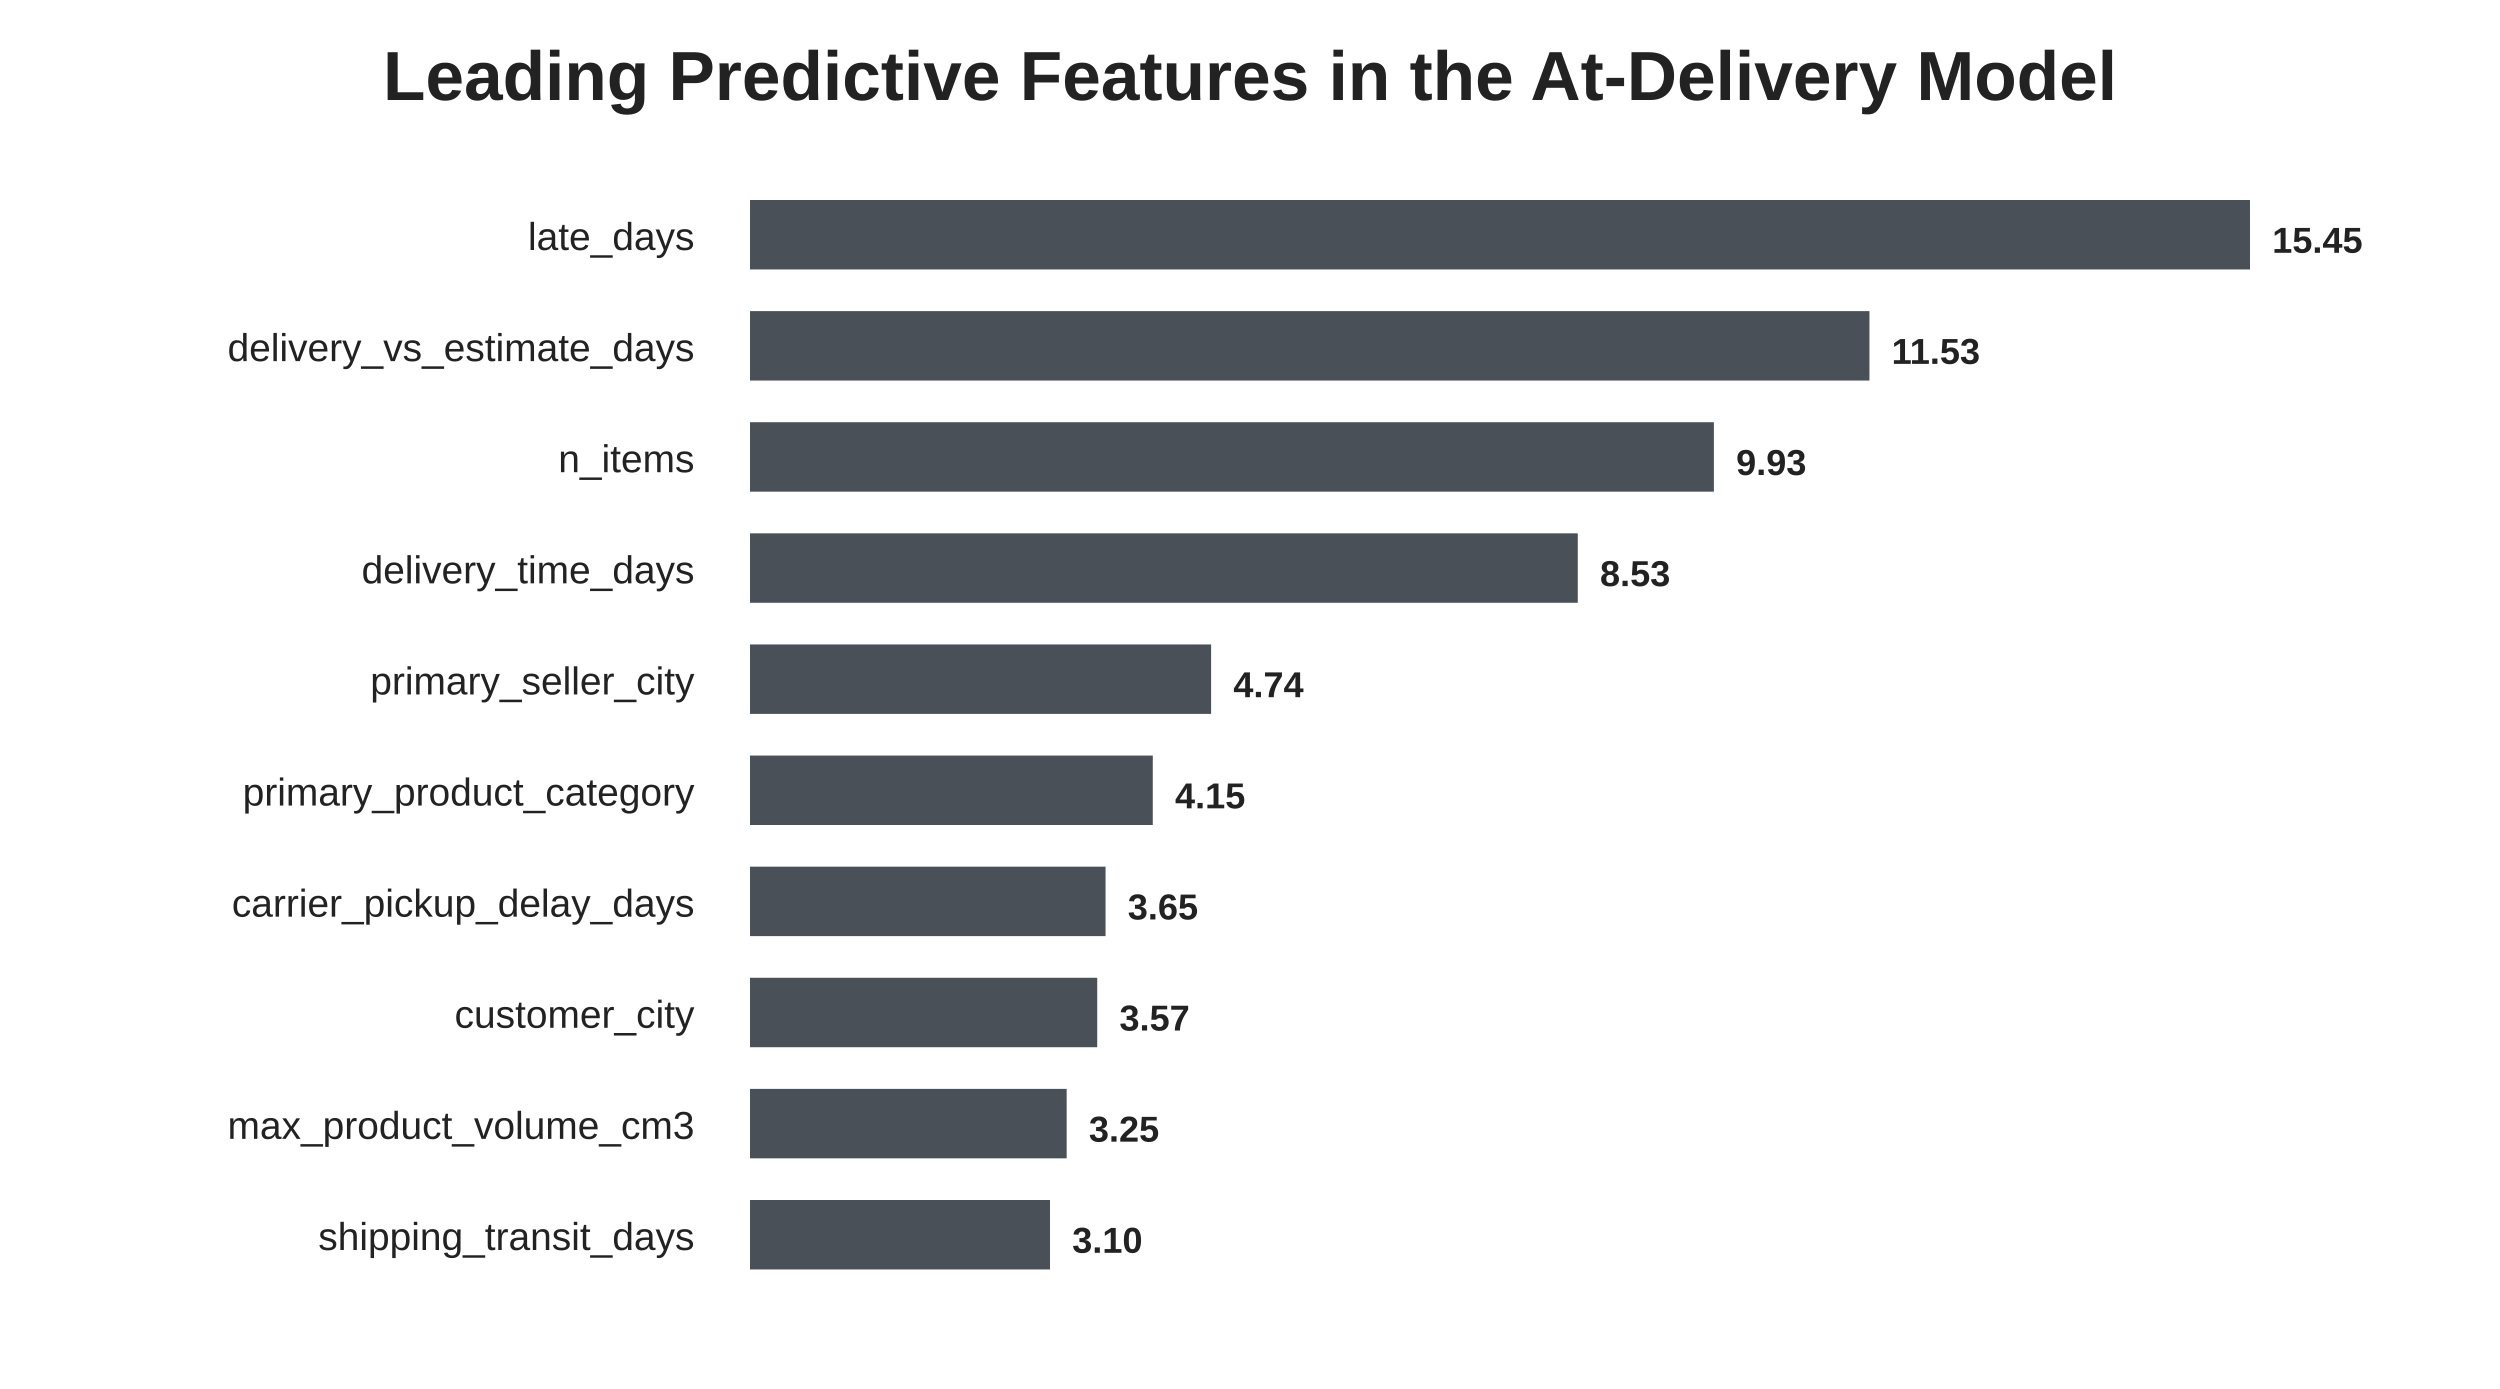
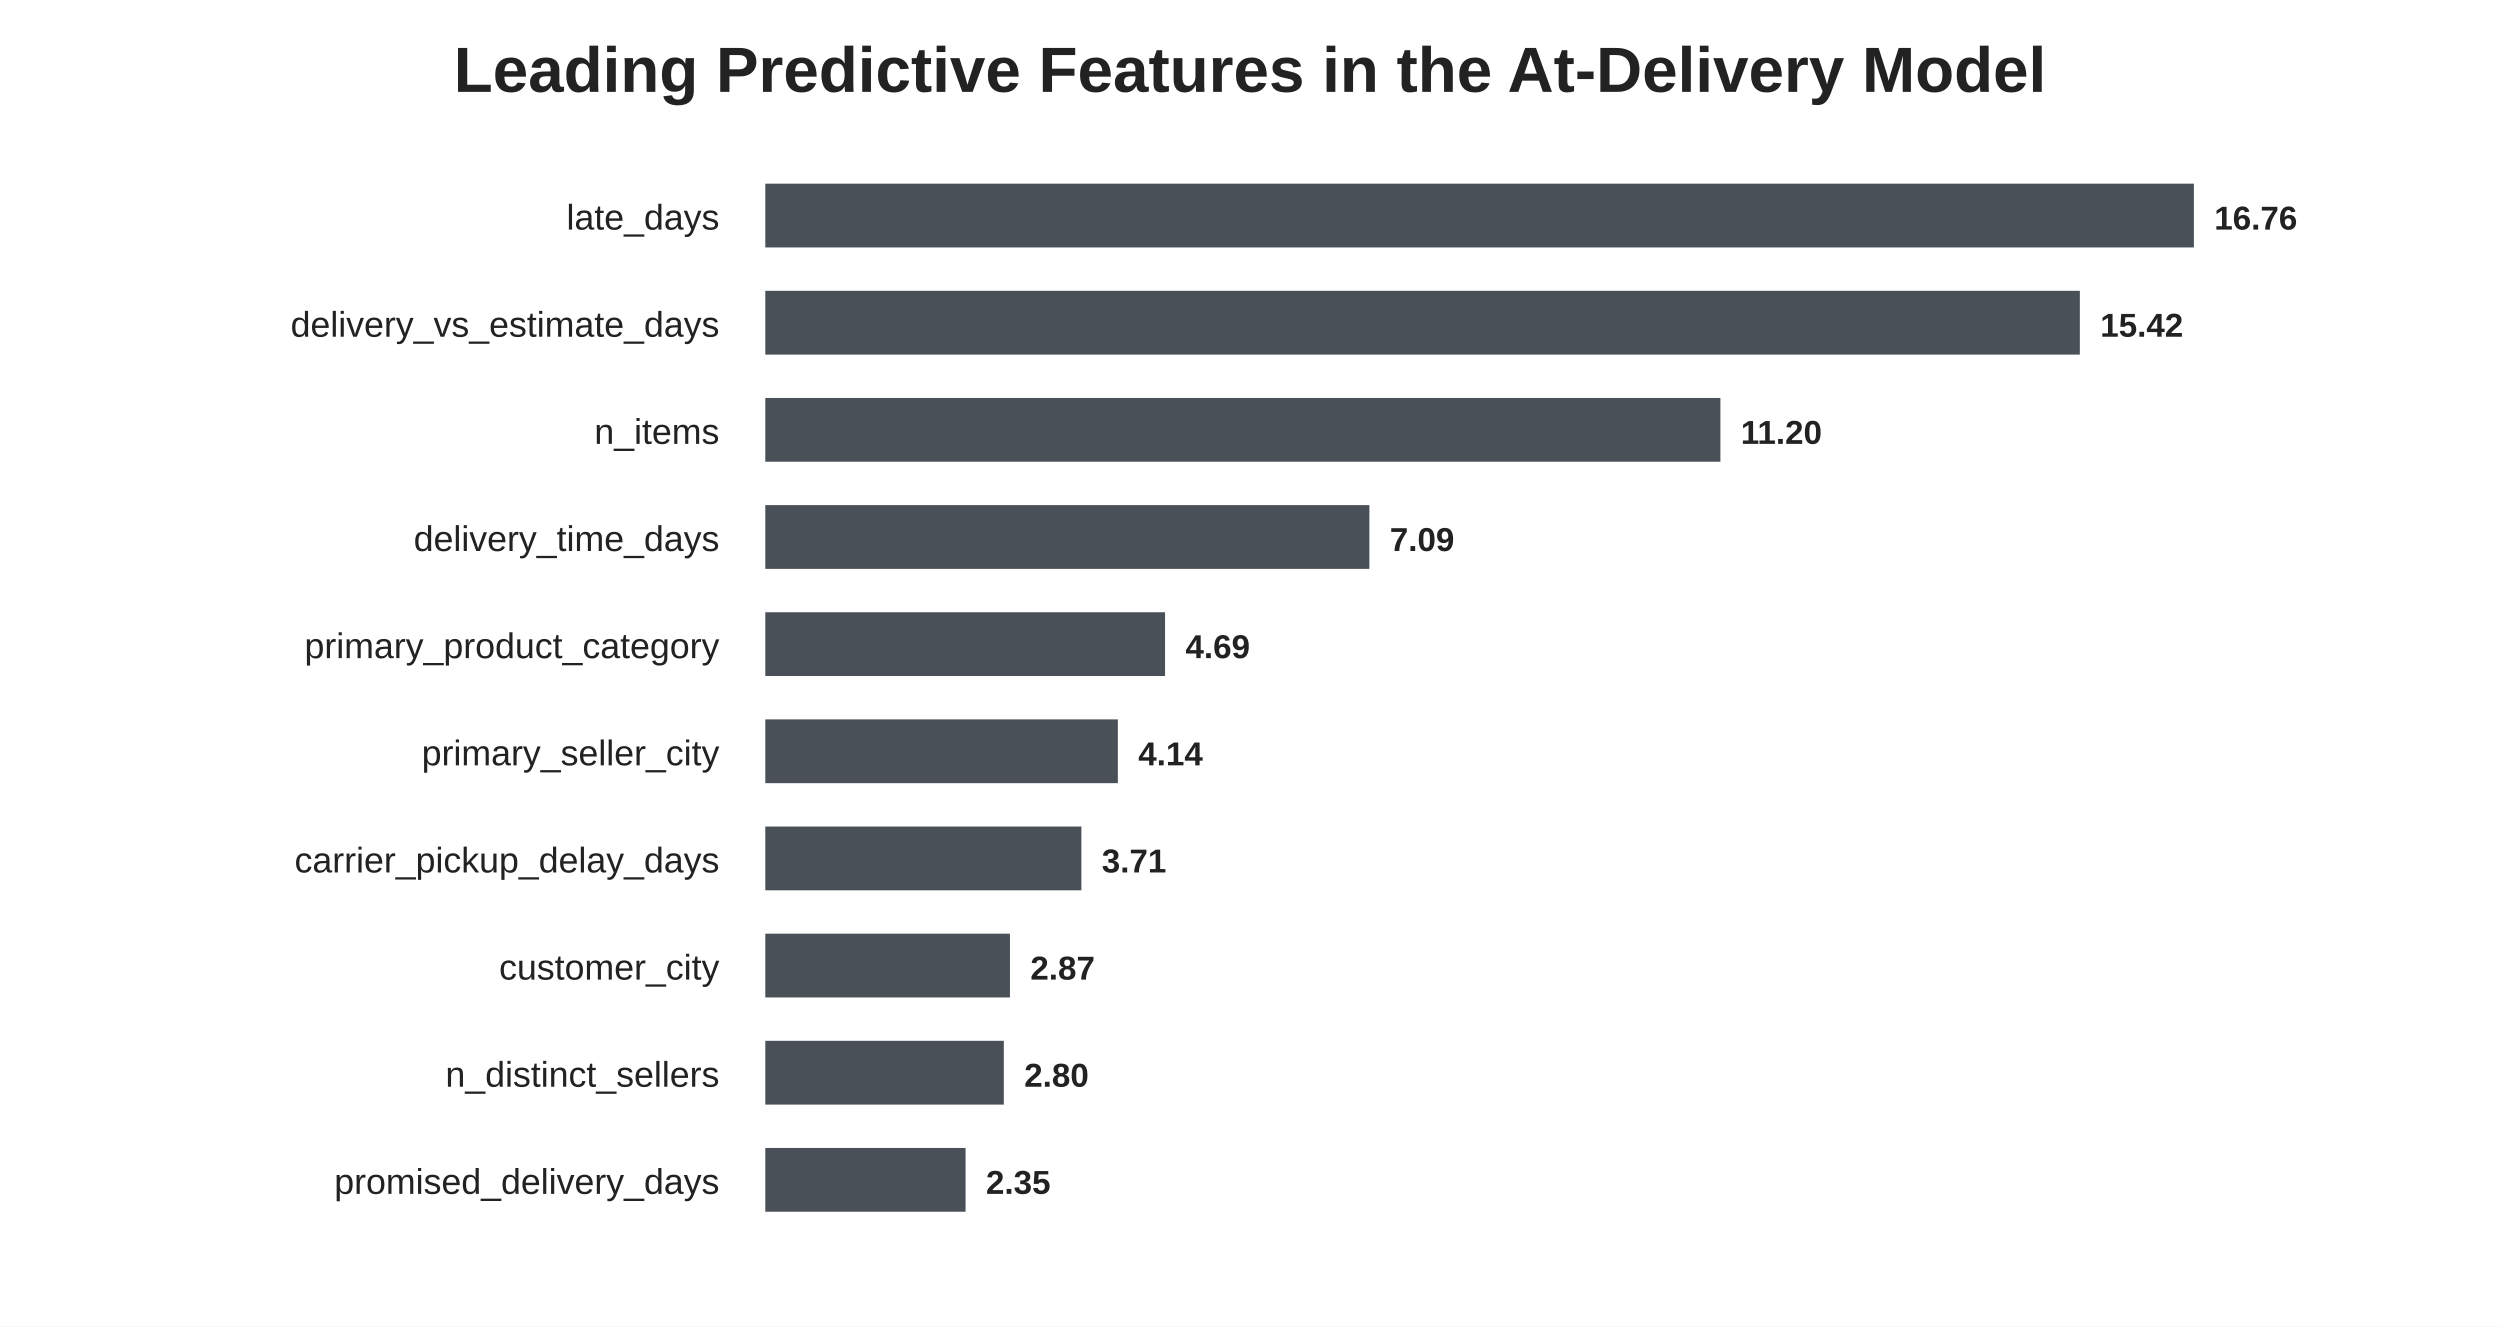
- <svg xmlns="http://www.w3.org/2000/svg" width="900" height="500">
-   <rect width="900" height="500" fill="white" />
+ <svg xmlns="http://www.w3.org/2000/svg" width="980" height="520" viewBox="0 0 980 520">
+   <rect width="100%" height="100%" fill="white" />
  <style>text{font-family:Arial,sans-serif;fill:#222}.t{font-size:25px;font-weight:700}.l{font-size:14px}.v{font-size:13px;font-weight:700}</style>
-   <text x="450" y="36" text-anchor="middle" class="t">Leading Predictive Features in the At-Delivery Model</text>
-   <g class="l">
-     <text x="250" y="90" text-anchor="end">late_days</text>
-     <text x="250" y="130" text-anchor="end">delivery_vs_estimate_days</text>
-     <text x="250" y="170" text-anchor="end">n_items</text>
-     <text x="250" y="210" text-anchor="end">delivery_time_days</text>
-     <text x="250" y="250" text-anchor="end">primary_seller_city</text>
-     <text x="250" y="290" text-anchor="end">primary_product_category</text>
-     <text x="250" y="330" text-anchor="end">carrier_pickup_delay_days</text>
-     <text x="250" y="370" text-anchor="end">customer_city</text>
-     <text x="250" y="410" text-anchor="end">max_product_volume_cm3</text>
-     <text x="250" y="450" text-anchor="end">shipping_transit_days</text>
-   </g>
-   <g fill="#495057">
-     <rect x="270" y="72" width="540" height="25" />
-     <rect x="270" y="112" width="403" height="25" />
-     <rect x="270" y="152" width="347" height="25" />
-     <rect x="270" y="192" width="298" height="25" />
-     <rect x="270" y="232" width="166" height="25" />
-     <rect x="270" y="272" width="145" height="25" />
-     <rect x="270" y="312" width="128" height="25" />
-     <rect x="270" y="352" width="125" height="25" />
-     <rect x="270" y="392" width="114" height="25" />
-     <rect x="270" y="432" width="108" height="25" />
-   </g>
-   <g class="v">
-     <text x="818" y="91">15.45</text>
-     <text x="681" y="131">11.53</text>
-     <text x="625" y="171">9.93</text>
-     <text x="576" y="211">8.53</text>
-     <text x="444" y="251">4.74</text>
-     <text x="423" y="291">4.15</text>
-     <text x="406" y="331">3.65</text>
-     <text x="403" y="371">3.57</text>
-     <text x="392" y="411">3.25</text>
-     <text x="386" y="451">3.10</text>
-   </g>
+   <text x="490" y="36" text-anchor="middle" class="t">Leading Predictive Features in the At-Delivery Model</text>
+   <text x="282" y="90" text-anchor="end" class="l">late_days</text>
+   <rect x="300" y="72" width="560.0" height="25" fill="#495057" />
+   <text x="868.0" y="90" class="v">16.76</text>
+   <text x="282" y="132" text-anchor="end" class="l">delivery_vs_estimate_days</text>
+   <rect x="300" y="114" width="515.3" height="25" fill="#495057" />
+   <text x="823.3" y="132" class="v">15.42</text>
+   <text x="282" y="174" text-anchor="end" class="l">n_items</text>
+   <rect x="300" y="156" width="374.4" height="25" fill="#495057" />
+   <text x="682.4" y="174" class="v">11.20</text>
+   <text x="282" y="216" text-anchor="end" class="l">delivery_time_days</text>
+   <rect x="300" y="198" width="236.8" height="25" fill="#495057" />
+   <text x="544.8" y="216" class="v">7.09</text>
+   <text x="282" y="258" text-anchor="end" class="l">primary_product_category</text>
+   <rect x="300" y="240" width="156.7" height="25" fill="#495057" />
+   <text x="464.7" y="258" class="v">4.69</text>
+   <text x="282" y="300" text-anchor="end" class="l">primary_seller_city</text>
+   <rect x="300" y="282" width="138.2" height="25" fill="#495057" />
+   <text x="446.2" y="300" class="v">4.14</text>
+   <text x="282" y="342" text-anchor="end" class="l">carrier_pickup_delay_days</text>
+   <rect x="300" y="324" width="123.9" height="25" fill="#495057" />
+   <text x="431.9" y="342" class="v">3.71</text>
+   <text x="282" y="384" text-anchor="end" class="l">customer_city</text>
+   <rect x="300" y="366" width="95.9" height="25" fill="#495057" />
+   <text x="403.9" y="384" class="v">2.87</text>
+   <text x="282" y="426" text-anchor="end" class="l">n_distinct_sellers</text>
+   <rect x="300" y="408" width="93.5" height="25" fill="#495057" />
+   <text x="401.5" y="426" class="v">2.80</text>
+   <text x="282" y="468" text-anchor="end" class="l">promised_delivery_days</text>
+   <rect x="300" y="450" width="78.5" height="25" fill="#495057" />
+   <text x="386.5" y="468" class="v">2.35</text>
</svg>
